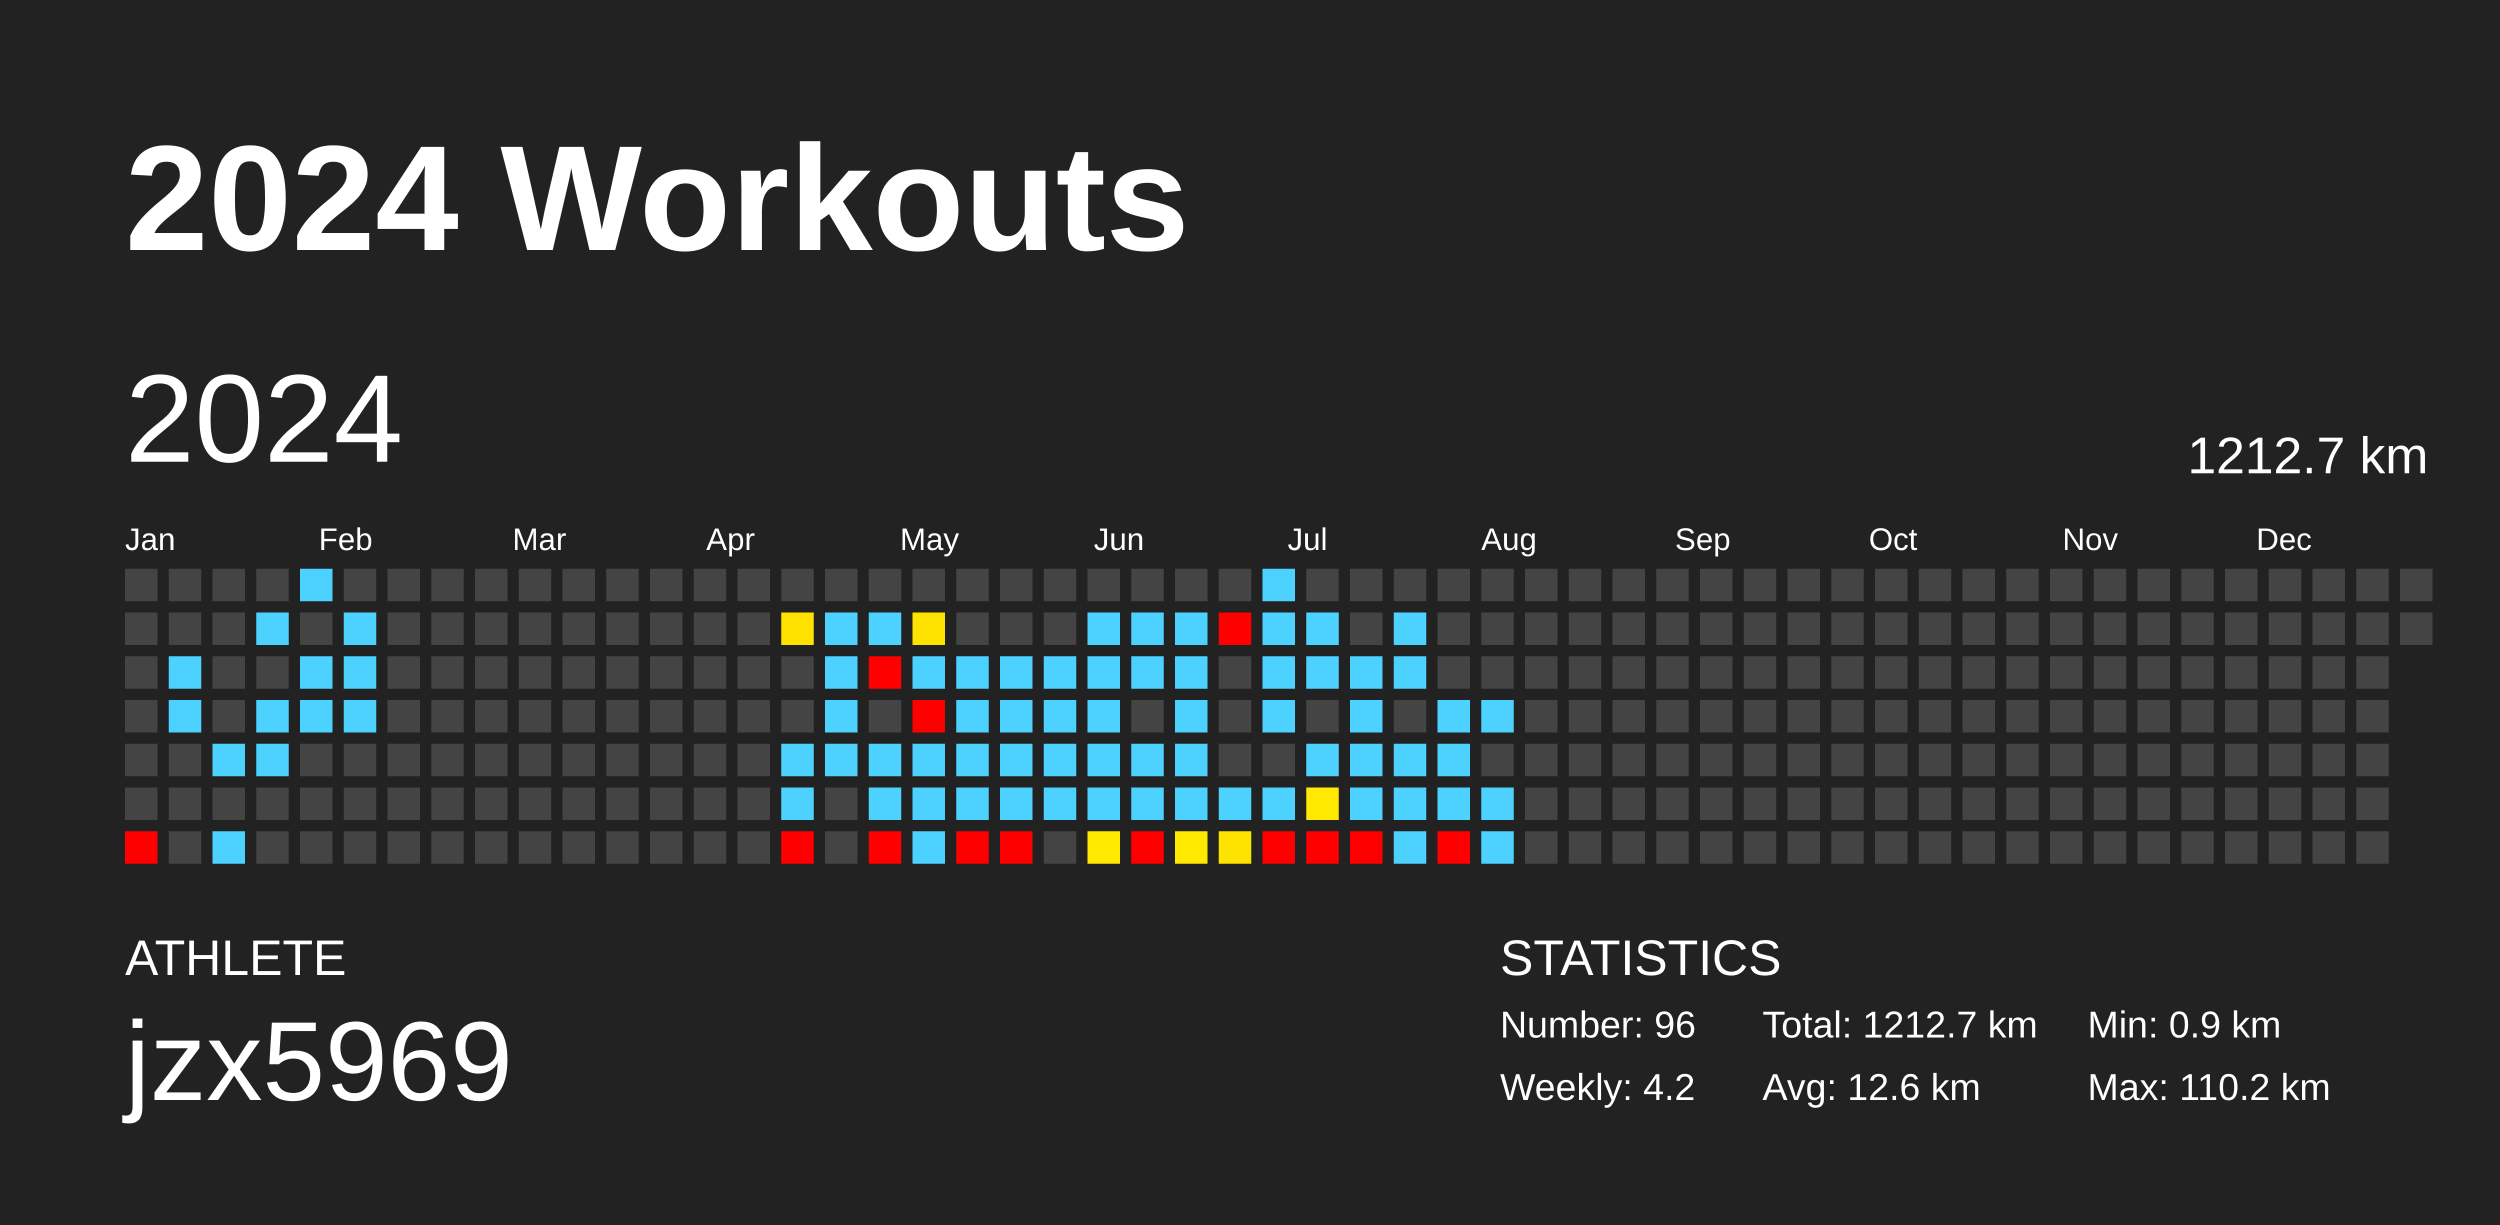
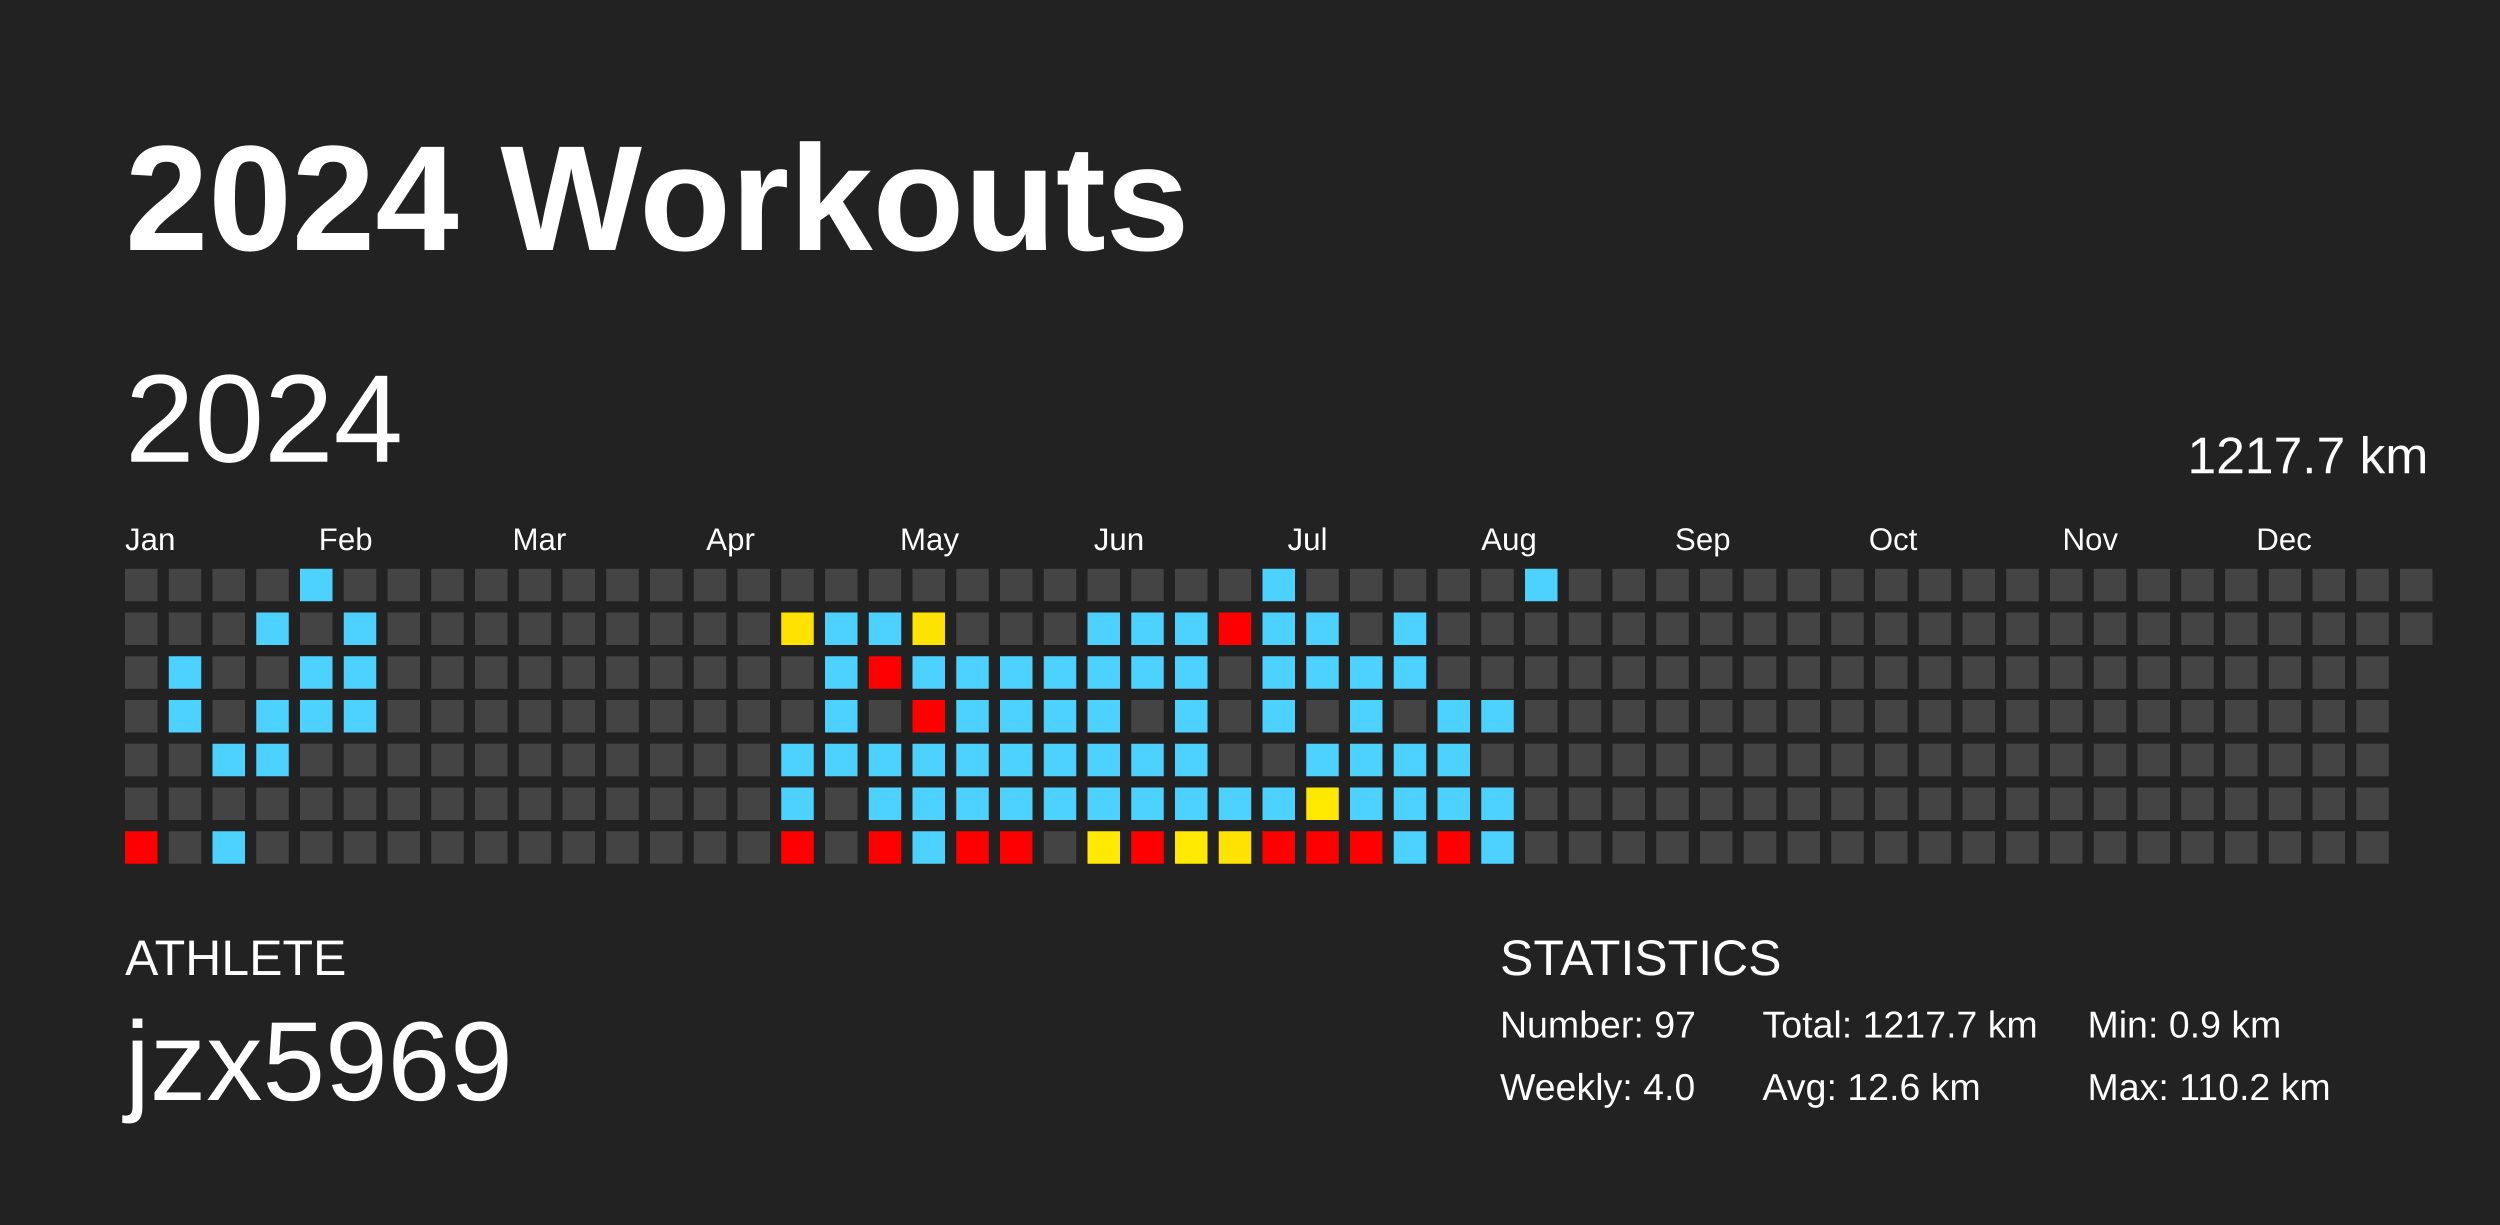
<svg xmlns="http://www.w3.org/2000/svg" baseProfile="full" height="98mm" version="1.1" viewBox="0,0,200,98" width="200mm">
  <defs />
  <rect fill="#222222" height="98" width="200" x="0" y="0" />
  <text fill="#FFFFFF" style="font-size:12px; font-family:Arial; font-weight:bold;" x="10" y="20">2024 Workouts</text>
  <text fill="#FFFFFF" style="font-size:4px; font-family:Arial" x="10" y="78">ATHLETE</text>
  <text fill="#FFFFFF" style="font-size:9px; font-family:Arial" x="10" y="88">jzx5969</text>
  <text fill="#FFFFFF" style="font-size:4px; font-family:Arial" x="120" y="78">STATISTICS</text>
-   <text fill="#FFFFFF" style="font-size:3px; font-family:Arial" x="120" y="83">Number: 96</text>
-   <text fill="#FFFFFF" style="font-size:3px; font-family:Arial" x="120" y="88">Weekly: 4.2</text>
-   <text fill="#FFFFFF" style="font-size:3px; font-family:Arial" x="141" y="83">Total: 1212.7 km</text>
+   <text fill="#FFFFFF" style="font-size:3px; font-family:Arial" x="120" y="83">Number: 97</text>
+   <text fill="#FFFFFF" style="font-size:3px; font-family:Arial" x="120" y="88">Weekly: 4.0</text>
+   <text fill="#FFFFFF" style="font-size:3px; font-family:Arial" x="141" y="83">Total: 1217.7 km</text>
  <text fill="#FFFFFF" style="font-size:3px; font-family:Arial" x="141" y="88">Avg: 12.6 km</text>
  <text fill="#FFFFFF" style="font-size:3px; font-family:Arial" x="167" y="83">Min: 0.9 km</text>
  <text fill="#FFFFFF" style="font-size:3px; font-family:Arial" x="167" y="88">Max: 110.2 km</text>
  <text dominant-baseline="hanging" fill="#FFFFFF" style="font-size:10.0px; font-family:Arial;" x="10" y="30">2024</text>
-   <text dominant-baseline="hanging" fill="#FFFFFF" style="font-size:4.125px; font-family:Arial;" x="175" y="35">1212.7 km</text>
+   <text dominant-baseline="hanging" fill="#FFFFFF" style="font-size:4.125px; font-family:Arial;" x="175" y="35">1217.7 km</text>
  <text fill="#FFFFFF" style="font-size:2.5px; font-family:Arial" x="10.0" y="44">Jan</text>
  <text fill="#FFFFFF" style="font-size:2.5px; font-family:Arial" x="25.5" y="44">Feb</text>
  <text fill="#FFFFFF" style="font-size:2.5px; font-family:Arial" x="41.0" y="44">Mar</text>
  <text fill="#FFFFFF" style="font-size:2.5px; font-family:Arial" x="56.5" y="44">Apr</text>
  <text fill="#FFFFFF" style="font-size:2.5px; font-family:Arial" x="72.0" y="44">May</text>
  <text fill="#FFFFFF" style="font-size:2.5px; font-family:Arial" x="87.5" y="44">Jun</text>
  <text fill="#FFFFFF" style="font-size:2.5px; font-family:Arial" x="103.0" y="44">Jul</text>
  <text fill="#FFFFFF" style="font-size:2.5px; font-family:Arial" x="118.5" y="44">Aug</text>
  <text fill="#FFFFFF" style="font-size:2.5px; font-family:Arial" x="134.0" y="44">Sep</text>
  <text fill="#FFFFFF" style="font-size:2.5px; font-family:Arial" x="149.5" y="44">Oct</text>
  <text fill="#FFFFFF" style="font-size:2.5px; font-family:Arial" x="165.0" y="44">Nov</text>
  <text fill="#FFFFFF" style="font-size:2.5px; font-family:Arial" x="180.5" y="44">Dec</text>
  <rect fill="#444444" height="2.6" width="2.6" x="10.0" y="45.5" />
  <rect fill="#444444" height="2.6" width="2.6" x="10.0" y="49.0" />
  <rect fill="#444444" height="2.6" width="2.6" x="10.0" y="52.5" />
  <rect fill="#444444" height="2.6" width="2.6" x="10.0" y="56.0" />
  <rect fill="#444444" height="2.6" width="2.6" x="10.0" y="59.5" />
  <rect fill="#444444" height="2.6" width="2.6" x="10.0" y="63.0" />
  <rect fill="red" height="2.6" width="2.6" x="10.0" y="66.5" />
  <rect fill="#444444" height="2.6" width="2.6" x="13.5" y="45.5" />
  <rect fill="#444444" height="2.6" width="2.6" x="13.5" y="49.0" />
  <rect fill="#4dd2ff" height="2.6" width="2.6" x="13.5" y="52.5" />
  <rect fill="#4dd2ff" height="2.6" width="2.6" x="13.5" y="56.0" />
  <rect fill="#444444" height="2.6" width="2.6" x="13.5" y="59.5" />
  <rect fill="#444444" height="2.6" width="2.6" x="13.5" y="63.0" />
  <rect fill="#444444" height="2.6" width="2.6" x="13.5" y="66.5" />
  <rect fill="#444444" height="2.6" width="2.6" x="17.0" y="45.5" />
  <rect fill="#444444" height="2.6" width="2.6" x="17.0" y="49.0" />
  <rect fill="#444444" height="2.6" width="2.6" x="17.0" y="52.5" />
  <rect fill="#444444" height="2.6" width="2.6" x="17.0" y="56.0" />
  <rect fill="#4dd2ff" height="2.6" width="2.6" x="17.0" y="59.5" />
  <rect fill="#444444" height="2.6" width="2.6" x="17.0" y="63.0" />
  <rect fill="#4dd2ff" height="2.6" width="2.6" x="17.0" y="66.5" />
  <rect fill="#444444" height="2.6" width="2.6" x="20.5" y="45.5" />
  <rect fill="#4dd2ff" height="2.6" width="2.6" x="20.5" y="49.0" />
  <rect fill="#444444" height="2.6" width="2.6" x="20.5" y="52.5" />
  <rect fill="#4dd2ff" height="2.6" width="2.6" x="20.5" y="56.0" />
  <rect fill="#4dd2ff" height="2.6" width="2.6" x="20.5" y="59.5" />
  <rect fill="#444444" height="2.6" width="2.6" x="20.5" y="63.0" />
  <rect fill="#444444" height="2.6" width="2.6" x="20.5" y="66.5" />
  <rect fill="#4dd2ff" height="2.6" width="2.6" x="24.0" y="45.5" />
  <rect fill="#444444" height="2.6" width="2.6" x="24.0" y="49.0" />
  <rect fill="#4dd2ff" height="2.6" width="2.6" x="24.0" y="52.5" />
  <rect fill="#4dd2ff" height="2.6" width="2.6" x="24.0" y="56.0" />
  <rect fill="#444444" height="2.6" width="2.6" x="24.0" y="59.5" />
  <rect fill="#444444" height="2.6" width="2.6" x="24.0" y="63.0" />
  <rect fill="#444444" height="2.6" width="2.6" x="24.0" y="66.5" />
  <rect fill="#444444" height="2.6" width="2.6" x="27.5" y="45.5" />
  <rect fill="#4dd2ff" height="2.6" width="2.6" x="27.5" y="49.0" />
  <rect fill="#4dd2ff" height="2.6" width="2.6" x="27.5" y="52.5" />
  <rect fill="#4dd2ff" height="2.6" width="2.6" x="27.5" y="56.0" />
  <rect fill="#444444" height="2.6" width="2.6" x="27.5" y="59.5" />
  <rect fill="#444444" height="2.6" width="2.6" x="27.5" y="63.0" />
  <rect fill="#444444" height="2.6" width="2.6" x="27.5" y="66.5" />
  <rect fill="#444444" height="2.6" width="2.6" x="31.0" y="45.5" />
  <rect fill="#444444" height="2.6" width="2.6" x="31.0" y="49.0" />
  <rect fill="#444444" height="2.6" width="2.6" x="31.0" y="52.5" />
  <rect fill="#444444" height="2.6" width="2.6" x="31.0" y="56.0" />
  <rect fill="#444444" height="2.6" width="2.6" x="31.0" y="59.5" />
  <rect fill="#444444" height="2.6" width="2.6" x="31.0" y="63.0" />
  <rect fill="#444444" height="2.6" width="2.6" x="31.0" y="66.5" />
  <rect fill="#444444" height="2.6" width="2.6" x="34.5" y="45.5" />
  <rect fill="#444444" height="2.6" width="2.6" x="34.5" y="49.0" />
  <rect fill="#444444" height="2.6" width="2.6" x="34.5" y="52.5" />
  <rect fill="#444444" height="2.6" width="2.6" x="34.5" y="56.0" />
  <rect fill="#444444" height="2.6" width="2.6" x="34.5" y="59.5" />
  <rect fill="#444444" height="2.6" width="2.6" x="34.5" y="63.0" />
  <rect fill="#444444" height="2.6" width="2.6" x="34.5" y="66.5" />
  <rect fill="#444444" height="2.6" width="2.6" x="38.0" y="45.5" />
  <rect fill="#444444" height="2.6" width="2.6" x="38.0" y="49.0" />
  <rect fill="#444444" height="2.6" width="2.6" x="38.0" y="52.5" />
  <rect fill="#444444" height="2.6" width="2.6" x="38.0" y="56.0" />
  <rect fill="#444444" height="2.6" width="2.6" x="38.0" y="59.5" />
  <rect fill="#444444" height="2.6" width="2.6" x="38.0" y="63.0" />
  <rect fill="#444444" height="2.6" width="2.6" x="38.0" y="66.5" />
  <rect fill="#444444" height="2.6" width="2.6" x="41.5" y="45.5" />
  <rect fill="#444444" height="2.6" width="2.6" x="41.5" y="49.0" />
  <rect fill="#444444" height="2.6" width="2.6" x="41.5" y="52.5" />
  <rect fill="#444444" height="2.6" width="2.6" x="41.5" y="56.0" />
  <rect fill="#444444" height="2.6" width="2.6" x="41.5" y="59.5" />
  <rect fill="#444444" height="2.6" width="2.6" x="41.5" y="63.0" />
  <rect fill="#444444" height="2.6" width="2.6" x="41.5" y="66.5" />
  <rect fill="#444444" height="2.6" width="2.6" x="45.0" y="45.5" />
  <rect fill="#444444" height="2.6" width="2.6" x="45.0" y="49.0" />
  <rect fill="#444444" height="2.6" width="2.6" x="45.0" y="52.5" />
  <rect fill="#444444" height="2.6" width="2.6" x="45.0" y="56.0" />
  <rect fill="#444444" height="2.6" width="2.6" x="45.0" y="59.5" />
  <rect fill="#444444" height="2.6" width="2.6" x="45.0" y="63.0" />
  <rect fill="#444444" height="2.6" width="2.6" x="45.0" y="66.5" />
  <rect fill="#444444" height="2.6" width="2.6" x="48.5" y="45.5" />
  <rect fill="#444444" height="2.6" width="2.6" x="48.5" y="49.0" />
  <rect fill="#444444" height="2.6" width="2.6" x="48.5" y="52.5" />
  <rect fill="#444444" height="2.6" width="2.6" x="48.5" y="56.0" />
  <rect fill="#444444" height="2.6" width="2.6" x="48.5" y="59.5" />
  <rect fill="#444444" height="2.6" width="2.6" x="48.5" y="63.0" />
  <rect fill="#444444" height="2.6" width="2.6" x="48.5" y="66.5" />
  <rect fill="#444444" height="2.6" width="2.6" x="52.0" y="45.5" />
  <rect fill="#444444" height="2.6" width="2.6" x="52.0" y="49.0" />
  <rect fill="#444444" height="2.6" width="2.6" x="52.0" y="52.5" />
  <rect fill="#444444" height="2.6" width="2.6" x="52.0" y="56.0" />
  <rect fill="#444444" height="2.6" width="2.6" x="52.0" y="59.5" />
  <rect fill="#444444" height="2.6" width="2.6" x="52.0" y="63.0" />
  <rect fill="#444444" height="2.6" width="2.6" x="52.0" y="66.5" />
  <rect fill="#444444" height="2.6" width="2.6" x="55.5" y="45.5" />
  <rect fill="#444444" height="2.6" width="2.6" x="55.5" y="49.0" />
  <rect fill="#444444" height="2.6" width="2.6" x="55.5" y="52.5" />
  <rect fill="#444444" height="2.6" width="2.6" x="55.5" y="56.0" />
  <rect fill="#444444" height="2.6" width="2.6" x="55.5" y="59.5" />
  <rect fill="#444444" height="2.6" width="2.6" x="55.5" y="63.0" />
  <rect fill="#444444" height="2.6" width="2.6" x="55.5" y="66.5" />
  <rect fill="#444444" height="2.6" width="2.6" x="59.0" y="45.5" />
  <rect fill="#444444" height="2.6" width="2.6" x="59.0" y="49.0" />
  <rect fill="#444444" height="2.6" width="2.6" x="59.0" y="52.5" />
  <rect fill="#444444" height="2.6" width="2.6" x="59.0" y="56.0" />
  <rect fill="#444444" height="2.6" width="2.6" x="59.0" y="59.5" />
  <rect fill="#444444" height="2.6" width="2.6" x="59.0" y="63.0" />
  <rect fill="#444444" height="2.6" width="2.6" x="59.0" y="66.5" />
  <rect fill="#444444" height="2.6" width="2.6" x="62.5" y="45.5" />
  <rect fill="#ffe200" height="2.6" width="2.6" x="62.5" y="49.0" />
  <rect fill="#444444" height="2.6" width="2.6" x="62.5" y="52.5" />
  <rect fill="#444444" height="2.6" width="2.6" x="62.5" y="56.0" />
  <rect fill="#4dd2ff" height="2.6" width="2.6" x="62.5" y="59.5" />
  <rect fill="#4dd2ff" height="2.6" width="2.6" x="62.5" y="63.0" />
  <rect fill="red" height="2.6" width="2.6" x="62.5" y="66.5" />
  <rect fill="#444444" height="2.6" width="2.6" x="66.0" y="45.5" />
  <rect fill="#4dd2ff" height="2.6" width="2.6" x="66.0" y="49.0" />
  <rect fill="#4dd2ff" height="2.6" width="2.6" x="66.0" y="52.5" />
  <rect fill="#4dd2ff" height="2.6" width="2.6" x="66.0" y="56.0" />
  <rect fill="#4dd2ff" height="2.6" width="2.6" x="66.0" y="59.5" />
  <rect fill="#444444" height="2.6" width="2.6" x="66.0" y="63.0" />
  <rect fill="#444444" height="2.6" width="2.6" x="66.0" y="66.5" />
  <rect fill="#444444" height="2.6" width="2.6" x="69.5" y="45.5" />
  <rect fill="#4dd2ff" height="2.6" width="2.6" x="69.5" y="49.0" />
  <rect fill="red" height="2.6" width="2.6" x="69.5" y="52.5" />
  <rect fill="#444444" height="2.6" width="2.6" x="69.5" y="56.0" />
  <rect fill="#4dd2ff" height="2.6" width="2.6" x="69.5" y="59.5" />
  <rect fill="#4dd2ff" height="2.6" width="2.6" x="69.5" y="63.0" />
  <rect fill="red" height="2.6" width="2.6" x="69.5" y="66.5" />
  <rect fill="#444444" height="2.6" width="2.6" x="73.0" y="45.5" />
  <rect fill="#ffe300" height="2.6" width="2.6" x="73.0" y="49.0" />
  <rect fill="#4dd2ff" height="2.6" width="2.6" x="73.0" y="52.5" />
  <rect fill="red" height="2.6" width="2.6" x="73.0" y="56.0" />
  <rect fill="#4dd2ff" height="2.6" width="2.6" x="73.0" y="59.5" />
  <rect fill="#4dd2ff" height="2.6" width="2.6" x="73.0" y="63.0" />
  <rect fill="#4dd2ff" height="2.6" width="2.6" x="73.0" y="66.5" />
  <rect fill="#444444" height="2.6" width="2.6" x="76.5" y="45.5" />
  <rect fill="#444444" height="2.6" width="2.6" x="76.5" y="49.0" />
  <rect fill="#4dd2ff" height="2.6" width="2.6" x="76.5" y="52.5" />
  <rect fill="#4dd2ff" height="2.6" width="2.6" x="76.5" y="56.0" />
  <rect fill="#4dd2ff" height="2.6" width="2.6" x="76.5" y="59.5" />
  <rect fill="#4dd2ff" height="2.6" width="2.6" x="76.5" y="63.0" />
  <rect fill="red" height="2.6" width="2.6" x="76.5" y="66.5" />
  <rect fill="#444444" height="2.6" width="2.6" x="80.0" y="45.5" />
  <rect fill="#444444" height="2.6" width="2.6" x="80.0" y="49.0" />
  <rect fill="#4dd2ff" height="2.6" width="2.6" x="80.0" y="52.5" />
  <rect fill="#4dd2ff" height="2.6" width="2.6" x="80.0" y="56.0" />
  <rect fill="#4dd2ff" height="2.6" width="2.6" x="80.0" y="59.5" />
  <rect fill="#4dd2ff" height="2.6" width="2.6" x="80.0" y="63.0" />
  <rect fill="red" height="2.6" width="2.6" x="80.0" y="66.5" />
  <rect fill="#444444" height="2.6" width="2.6" x="83.5" y="45.5" />
  <rect fill="#444444" height="2.6" width="2.6" x="83.5" y="49.0" />
  <rect fill="#4dd2ff" height="2.6" width="2.6" x="83.5" y="52.5" />
  <rect fill="#4dd2ff" height="2.6" width="2.6" x="83.5" y="56.0" />
  <rect fill="#4dd2ff" height="2.6" width="2.6" x="83.5" y="59.5" />
  <rect fill="#4dd2ff" height="2.6" width="2.6" x="83.5" y="63.0" />
  <rect fill="#444444" height="2.6" width="2.6" x="83.5" y="66.5" />
  <rect fill="#444444" height="2.6" width="2.6" x="87.0" y="45.5" />
  <rect fill="#4dd2ff" height="2.6" width="2.6" x="87.0" y="49.0" />
  <rect fill="#4dd2ff" height="2.6" width="2.6" x="87.0" y="52.5" />
  <rect fill="#4dd2ff" height="2.6" width="2.6" x="87.0" y="56.0" />
  <rect fill="#4dd2ff" height="2.6" width="2.6" x="87.0" y="59.5" />
  <rect fill="#4dd2ff" height="2.6" width="2.6" x="87.0" y="63.0" />
  <rect fill="#ffe900" height="2.6" width="2.6" x="87.0" y="66.5" />
  <rect fill="#444444" height="2.6" width="2.6" x="90.5" y="45.5" />
  <rect fill="#4dd2ff" height="2.6" width="2.6" x="90.5" y="49.0" />
  <rect fill="#4dd2ff" height="2.6" width="2.6" x="90.5" y="52.5" />
  <rect fill="#444444" height="2.6" width="2.6" x="90.5" y="56.0" />
  <rect fill="#4dd2ff" height="2.6" width="2.6" x="90.5" y="59.5" />
  <rect fill="#4dd2ff" height="2.6" width="2.6" x="90.5" y="63.0" />
  <rect fill="red" height="2.6" width="2.6" x="90.5" y="66.5" />
  <rect fill="#444444" height="2.6" width="2.6" x="94.0" y="45.5" />
  <rect fill="#4dd2ff" height="2.6" width="2.6" x="94.0" y="49.0" />
  <rect fill="#4dd2ff" height="2.6" width="2.6" x="94.0" y="52.5" />
  <rect fill="#4dd2ff" height="2.6" width="2.6" x="94.0" y="56.0" />
  <rect fill="#4dd2ff" height="2.6" width="2.6" x="94.0" y="59.5" />
  <rect fill="#4dd2ff" height="2.6" width="2.6" x="94.0" y="63.0" />
  <rect fill="#ffe900" height="2.6" width="2.6" x="94.0" y="66.5" />
  <rect fill="#444444" height="2.6" width="2.6" x="97.5" y="45.5" />
  <rect fill="red" height="2.6" width="2.6" x="97.5" y="49.0" />
  <rect fill="#444444" height="2.6" width="2.6" x="97.5" y="52.5" />
  <rect fill="#444444" height="2.6" width="2.6" x="97.5" y="56.0" />
  <rect fill="#444444" height="2.6" width="2.6" x="97.5" y="59.5" />
  <rect fill="#4dd2ff" height="2.6" width="2.6" x="97.5" y="63.0" />
  <rect fill="#ffe300" height="2.6" width="2.6" x="97.5" y="66.5" />
  <rect fill="#4dd2ff" height="2.6" width="2.6" x="101.0" y="45.5" />
  <rect fill="#4dd2ff" height="2.6" width="2.6" x="101.0" y="49.0" />
  <rect fill="#4dd2ff" height="2.6" width="2.6" x="101.0" y="52.5" />
  <rect fill="#4dd2ff" height="2.6" width="2.6" x="101.0" y="56.0" />
  <rect fill="#444444" height="2.6" width="2.6" x="101.0" y="59.5" />
  <rect fill="#4dd2ff" height="2.6" width="2.6" x="101.0" y="63.0" />
  <rect fill="red" height="2.6" width="2.6" x="101.0" y="66.5" />
  <rect fill="#444444" height="2.6" width="2.6" x="104.5" y="45.5" />
  <rect fill="#4dd2ff" height="2.6" width="2.6" x="104.5" y="49.0" />
  <rect fill="#4dd2ff" height="2.6" width="2.6" x="104.5" y="52.5" />
  <rect fill="#444444" height="2.6" width="2.6" x="104.5" y="56.0" />
  <rect fill="#4dd2ff" height="2.6" width="2.6" x="104.5" y="59.5" />
  <rect fill="#ffe900" height="2.6" width="2.6" x="104.5" y="63.0" />
  <rect fill="red" height="2.6" width="2.6" x="104.5" y="66.5" />
  <rect fill="#444444" height="2.6" width="2.6" x="108.0" y="45.5" />
  <rect fill="#444444" height="2.6" width="2.6" x="108.0" y="49.0" />
  <rect fill="#4dd2ff" height="2.6" width="2.6" x="108.0" y="52.5" />
  <rect fill="#4dd2ff" height="2.6" width="2.6" x="108.0" y="56.0" />
  <rect fill="#4dd2ff" height="2.6" width="2.6" x="108.0" y="59.5" />
  <rect fill="#4dd2ff" height="2.6" width="2.6" x="108.0" y="63.0" />
  <rect fill="red" height="2.6" width="2.6" x="108.0" y="66.5" />
  <rect fill="#444444" height="2.6" width="2.6" x="111.5" y="45.5" />
  <rect fill="#4dd2ff" height="2.6" width="2.6" x="111.5" y="49.0" />
  <rect fill="#4dd2ff" height="2.6" width="2.6" x="111.5" y="52.5" />
  <rect fill="#444444" height="2.6" width="2.6" x="111.5" y="56.0" />
  <rect fill="#4dd2ff" height="2.6" width="2.6" x="111.5" y="59.5" />
  <rect fill="#4dd2ff" height="2.6" width="2.6" x="111.5" y="63.0" />
  <rect fill="#4dd2ff" height="2.6" width="2.6" x="111.5" y="66.5" />
  <rect fill="#444444" height="2.6" width="2.6" x="115.0" y="45.5" />
  <rect fill="#444444" height="2.6" width="2.6" x="115.0" y="49.0" />
  <rect fill="#444444" height="2.6" width="2.6" x="115.0" y="52.5" />
  <rect fill="#4dd2ff" height="2.6" width="2.6" x="115.0" y="56.0" />
  <rect fill="#4dd2ff" height="2.6" width="2.6" x="115.0" y="59.5" />
  <rect fill="#4dd2ff" height="2.6" width="2.6" x="115.0" y="63.0" />
  <rect fill="red" height="2.6" width="2.6" x="115.0" y="66.5" />
  <rect fill="#444444" height="2.6" width="2.6" x="118.5" y="45.5" />
  <rect fill="#444444" height="2.6" width="2.6" x="118.5" y="49.0" />
  <rect fill="#444444" height="2.6" width="2.6" x="118.5" y="52.5" />
  <rect fill="#4dd2ff" height="2.6" width="2.6" x="118.5" y="56.0" />
  <rect fill="#444444" height="2.6" width="2.6" x="118.5" y="59.5" />
  <rect fill="#4dd2ff" height="2.6" width="2.6" x="118.5" y="63.0" />
  <rect fill="#4dd2ff" height="2.6" width="2.6" x="118.5" y="66.5" />
-   <rect fill="#444444" height="2.6" width="2.6" x="122.0" y="45.5" />
+   <rect fill="#4dd2ff" height="2.6" width="2.6" x="122.0" y="45.5" />
  <rect fill="#444444" height="2.6" width="2.6" x="122.0" y="49.0" />
  <rect fill="#444444" height="2.6" width="2.6" x="122.0" y="52.5" />
  <rect fill="#444444" height="2.6" width="2.6" x="122.0" y="56.0" />
  <rect fill="#444444" height="2.6" width="2.6" x="122.0" y="59.5" />
  <rect fill="#444444" height="2.6" width="2.6" x="122.0" y="63.0" />
  <rect fill="#444444" height="2.6" width="2.6" x="122.0" y="66.5" />
  <rect fill="#444444" height="2.6" width="2.6" x="125.5" y="45.5" />
  <rect fill="#444444" height="2.6" width="2.6" x="125.5" y="49.0" />
  <rect fill="#444444" height="2.6" width="2.6" x="125.5" y="52.5" />
  <rect fill="#444444" height="2.6" width="2.6" x="125.5" y="56.0" />
  <rect fill="#444444" height="2.6" width="2.6" x="125.5" y="59.5" />
  <rect fill="#444444" height="2.6" width="2.6" x="125.5" y="63.0" />
  <rect fill="#444444" height="2.6" width="2.6" x="125.5" y="66.5" />
  <rect fill="#444444" height="2.6" width="2.6" x="129.0" y="45.5" />
  <rect fill="#444444" height="2.6" width="2.6" x="129.0" y="49.0" />
  <rect fill="#444444" height="2.6" width="2.6" x="129.0" y="52.5" />
  <rect fill="#444444" height="2.6" width="2.6" x="129.0" y="56.0" />
  <rect fill="#444444" height="2.6" width="2.6" x="129.0" y="59.5" />
  <rect fill="#444444" height="2.6" width="2.6" x="129.0" y="63.0" />
  <rect fill="#444444" height="2.6" width="2.6" x="129.0" y="66.5" />
  <rect fill="#444444" height="2.6" width="2.6" x="132.5" y="45.5" />
  <rect fill="#444444" height="2.6" width="2.6" x="132.5" y="49.0" />
  <rect fill="#444444" height="2.6" width="2.6" x="132.5" y="52.5" />
  <rect fill="#444444" height="2.6" width="2.6" x="132.5" y="56.0" />
  <rect fill="#444444" height="2.6" width="2.6" x="132.5" y="59.5" />
  <rect fill="#444444" height="2.6" width="2.6" x="132.5" y="63.0" />
  <rect fill="#444444" height="2.6" width="2.6" x="132.5" y="66.5" />
  <rect fill="#444444" height="2.6" width="2.6" x="136.0" y="45.5" />
  <rect fill="#444444" height="2.6" width="2.6" x="136.0" y="49.0" />
  <rect fill="#444444" height="2.6" width="2.6" x="136.0" y="52.5" />
  <rect fill="#444444" height="2.6" width="2.6" x="136.0" y="56.0" />
  <rect fill="#444444" height="2.6" width="2.6" x="136.0" y="59.5" />
  <rect fill="#444444" height="2.6" width="2.6" x="136.0" y="63.0" />
  <rect fill="#444444" height="2.6" width="2.6" x="136.0" y="66.5" />
  <rect fill="#444444" height="2.6" width="2.6" x="139.5" y="45.5" />
  <rect fill="#444444" height="2.6" width="2.6" x="139.5" y="49.0" />
  <rect fill="#444444" height="2.6" width="2.6" x="139.5" y="52.5" />
  <rect fill="#444444" height="2.6" width="2.6" x="139.5" y="56.0" />
  <rect fill="#444444" height="2.6" width="2.6" x="139.5" y="59.5" />
  <rect fill="#444444" height="2.6" width="2.6" x="139.5" y="63.0" />
  <rect fill="#444444" height="2.6" width="2.6" x="139.5" y="66.5" />
  <rect fill="#444444" height="2.6" width="2.6" x="143.0" y="45.5" />
  <rect fill="#444444" height="2.6" width="2.6" x="143.0" y="49.0" />
  <rect fill="#444444" height="2.6" width="2.6" x="143.0" y="52.5" />
  <rect fill="#444444" height="2.6" width="2.6" x="143.0" y="56.0" />
  <rect fill="#444444" height="2.6" width="2.6" x="143.0" y="59.5" />
  <rect fill="#444444" height="2.6" width="2.6" x="143.0" y="63.0" />
  <rect fill="#444444" height="2.6" width="2.6" x="143.0" y="66.5" />
  <rect fill="#444444" height="2.6" width="2.6" x="146.5" y="45.5" />
  <rect fill="#444444" height="2.6" width="2.6" x="146.5" y="49.0" />
  <rect fill="#444444" height="2.6" width="2.6" x="146.5" y="52.5" />
  <rect fill="#444444" height="2.6" width="2.6" x="146.5" y="56.0" />
  <rect fill="#444444" height="2.6" width="2.6" x="146.5" y="59.5" />
  <rect fill="#444444" height="2.6" width="2.6" x="146.5" y="63.0" />
  <rect fill="#444444" height="2.6" width="2.6" x="146.5" y="66.5" />
  <rect fill="#444444" height="2.6" width="2.6" x="150.0" y="45.5" />
  <rect fill="#444444" height="2.6" width="2.6" x="150.0" y="49.0" />
  <rect fill="#444444" height="2.6" width="2.6" x="150.0" y="52.5" />
  <rect fill="#444444" height="2.6" width="2.6" x="150.0" y="56.0" />
  <rect fill="#444444" height="2.6" width="2.6" x="150.0" y="59.5" />
  <rect fill="#444444" height="2.6" width="2.6" x="150.0" y="63.0" />
  <rect fill="#444444" height="2.6" width="2.6" x="150.0" y="66.5" />
  <rect fill="#444444" height="2.6" width="2.6" x="153.5" y="45.5" />
  <rect fill="#444444" height="2.6" width="2.6" x="153.5" y="49.0" />
  <rect fill="#444444" height="2.6" width="2.6" x="153.5" y="52.5" />
  <rect fill="#444444" height="2.6" width="2.6" x="153.5" y="56.0" />
  <rect fill="#444444" height="2.6" width="2.6" x="153.5" y="59.5" />
  <rect fill="#444444" height="2.6" width="2.6" x="153.5" y="63.0" />
  <rect fill="#444444" height="2.6" width="2.6" x="153.5" y="66.5" />
  <rect fill="#444444" height="2.6" width="2.6" x="157.0" y="45.5" />
  <rect fill="#444444" height="2.6" width="2.6" x="157.0" y="49.0" />
  <rect fill="#444444" height="2.6" width="2.6" x="157.0" y="52.5" />
  <rect fill="#444444" height="2.6" width="2.6" x="157.0" y="56.0" />
  <rect fill="#444444" height="2.6" width="2.6" x="157.0" y="59.5" />
  <rect fill="#444444" height="2.6" width="2.6" x="157.0" y="63.0" />
  <rect fill="#444444" height="2.6" width="2.6" x="157.0" y="66.5" />
  <rect fill="#444444" height="2.6" width="2.6" x="160.5" y="45.5" />
  <rect fill="#444444" height="2.6" width="2.6" x="160.5" y="49.0" />
  <rect fill="#444444" height="2.6" width="2.6" x="160.5" y="52.5" />
  <rect fill="#444444" height="2.6" width="2.6" x="160.5" y="56.0" />
  <rect fill="#444444" height="2.6" width="2.6" x="160.5" y="59.5" />
  <rect fill="#444444" height="2.6" width="2.6" x="160.5" y="63.0" />
  <rect fill="#444444" height="2.6" width="2.6" x="160.5" y="66.5" />
  <rect fill="#444444" height="2.6" width="2.6" x="164.0" y="45.5" />
  <rect fill="#444444" height="2.6" width="2.6" x="164.0" y="49.0" />
  <rect fill="#444444" height="2.6" width="2.6" x="164.0" y="52.5" />
  <rect fill="#444444" height="2.6" width="2.6" x="164.0" y="56.0" />
  <rect fill="#444444" height="2.6" width="2.6" x="164.0" y="59.5" />
  <rect fill="#444444" height="2.6" width="2.6" x="164.0" y="63.0" />
  <rect fill="#444444" height="2.6" width="2.6" x="164.0" y="66.5" />
  <rect fill="#444444" height="2.6" width="2.6" x="167.5" y="45.5" />
  <rect fill="#444444" height="2.6" width="2.6" x="167.5" y="49.0" />
  <rect fill="#444444" height="2.6" width="2.6" x="167.5" y="52.5" />
  <rect fill="#444444" height="2.6" width="2.6" x="167.5" y="56.0" />
  <rect fill="#444444" height="2.6" width="2.6" x="167.5" y="59.5" />
  <rect fill="#444444" height="2.6" width="2.6" x="167.5" y="63.0" />
  <rect fill="#444444" height="2.6" width="2.6" x="167.5" y="66.5" />
  <rect fill="#444444" height="2.6" width="2.6" x="171.0" y="45.5" />
  <rect fill="#444444" height="2.6" width="2.6" x="171.0" y="49.0" />
  <rect fill="#444444" height="2.6" width="2.6" x="171.0" y="52.5" />
  <rect fill="#444444" height="2.6" width="2.6" x="171.0" y="56.0" />
  <rect fill="#444444" height="2.6" width="2.6" x="171.0" y="59.5" />
  <rect fill="#444444" height="2.6" width="2.6" x="171.0" y="63.0" />
  <rect fill="#444444" height="2.6" width="2.6" x="171.0" y="66.5" />
  <rect fill="#444444" height="2.6" width="2.6" x="174.5" y="45.5" />
  <rect fill="#444444" height="2.6" width="2.6" x="174.5" y="49.0" />
  <rect fill="#444444" height="2.6" width="2.6" x="174.5" y="52.5" />
  <rect fill="#444444" height="2.6" width="2.6" x="174.5" y="56.0" />
  <rect fill="#444444" height="2.6" width="2.6" x="174.5" y="59.5" />
  <rect fill="#444444" height="2.6" width="2.6" x="174.5" y="63.0" />
  <rect fill="#444444" height="2.6" width="2.6" x="174.5" y="66.5" />
  <rect fill="#444444" height="2.6" width="2.6" x="178.0" y="45.5" />
  <rect fill="#444444" height="2.6" width="2.6" x="178.0" y="49.0" />
  <rect fill="#444444" height="2.6" width="2.6" x="178.0" y="52.5" />
  <rect fill="#444444" height="2.6" width="2.6" x="178.0" y="56.0" />
  <rect fill="#444444" height="2.6" width="2.6" x="178.0" y="59.5" />
  <rect fill="#444444" height="2.6" width="2.6" x="178.0" y="63.0" />
  <rect fill="#444444" height="2.6" width="2.6" x="178.0" y="66.5" />
  <rect fill="#444444" height="2.6" width="2.6" x="181.5" y="45.5" />
  <rect fill="#444444" height="2.6" width="2.6" x="181.5" y="49.0" />
  <rect fill="#444444" height="2.6" width="2.6" x="181.5" y="52.5" />
  <rect fill="#444444" height="2.6" width="2.6" x="181.5" y="56.0" />
  <rect fill="#444444" height="2.6" width="2.6" x="181.5" y="59.5" />
  <rect fill="#444444" height="2.6" width="2.6" x="181.5" y="63.0" />
  <rect fill="#444444" height="2.6" width="2.6" x="181.5" y="66.5" />
  <rect fill="#444444" height="2.6" width="2.6" x="185.0" y="45.5" />
  <rect fill="#444444" height="2.6" width="2.6" x="185.0" y="49.0" />
  <rect fill="#444444" height="2.6" width="2.6" x="185.0" y="52.5" />
  <rect fill="#444444" height="2.6" width="2.6" x="185.0" y="56.0" />
  <rect fill="#444444" height="2.6" width="2.6" x="185.0" y="59.5" />
  <rect fill="#444444" height="2.6" width="2.6" x="185.0" y="63.0" />
  <rect fill="#444444" height="2.6" width="2.6" x="185.0" y="66.5" />
  <rect fill="#444444" height="2.6" width="2.6" x="188.5" y="45.5" />
  <rect fill="#444444" height="2.6" width="2.6" x="188.5" y="49.0" />
  <rect fill="#444444" height="2.6" width="2.6" x="188.5" y="52.5" />
  <rect fill="#444444" height="2.6" width="2.6" x="188.5" y="56.0" />
  <rect fill="#444444" height="2.6" width="2.6" x="188.5" y="59.5" />
  <rect fill="#444444" height="2.6" width="2.6" x="188.5" y="63.0" />
  <rect fill="#444444" height="2.6" width="2.6" x="188.5" y="66.5" />
  <rect fill="#444444" height="2.6" width="2.6" x="192.0" y="45.5" />
  <rect fill="#444444" height="2.6" width="2.6" x="192.0" y="49.0" />
</svg>
